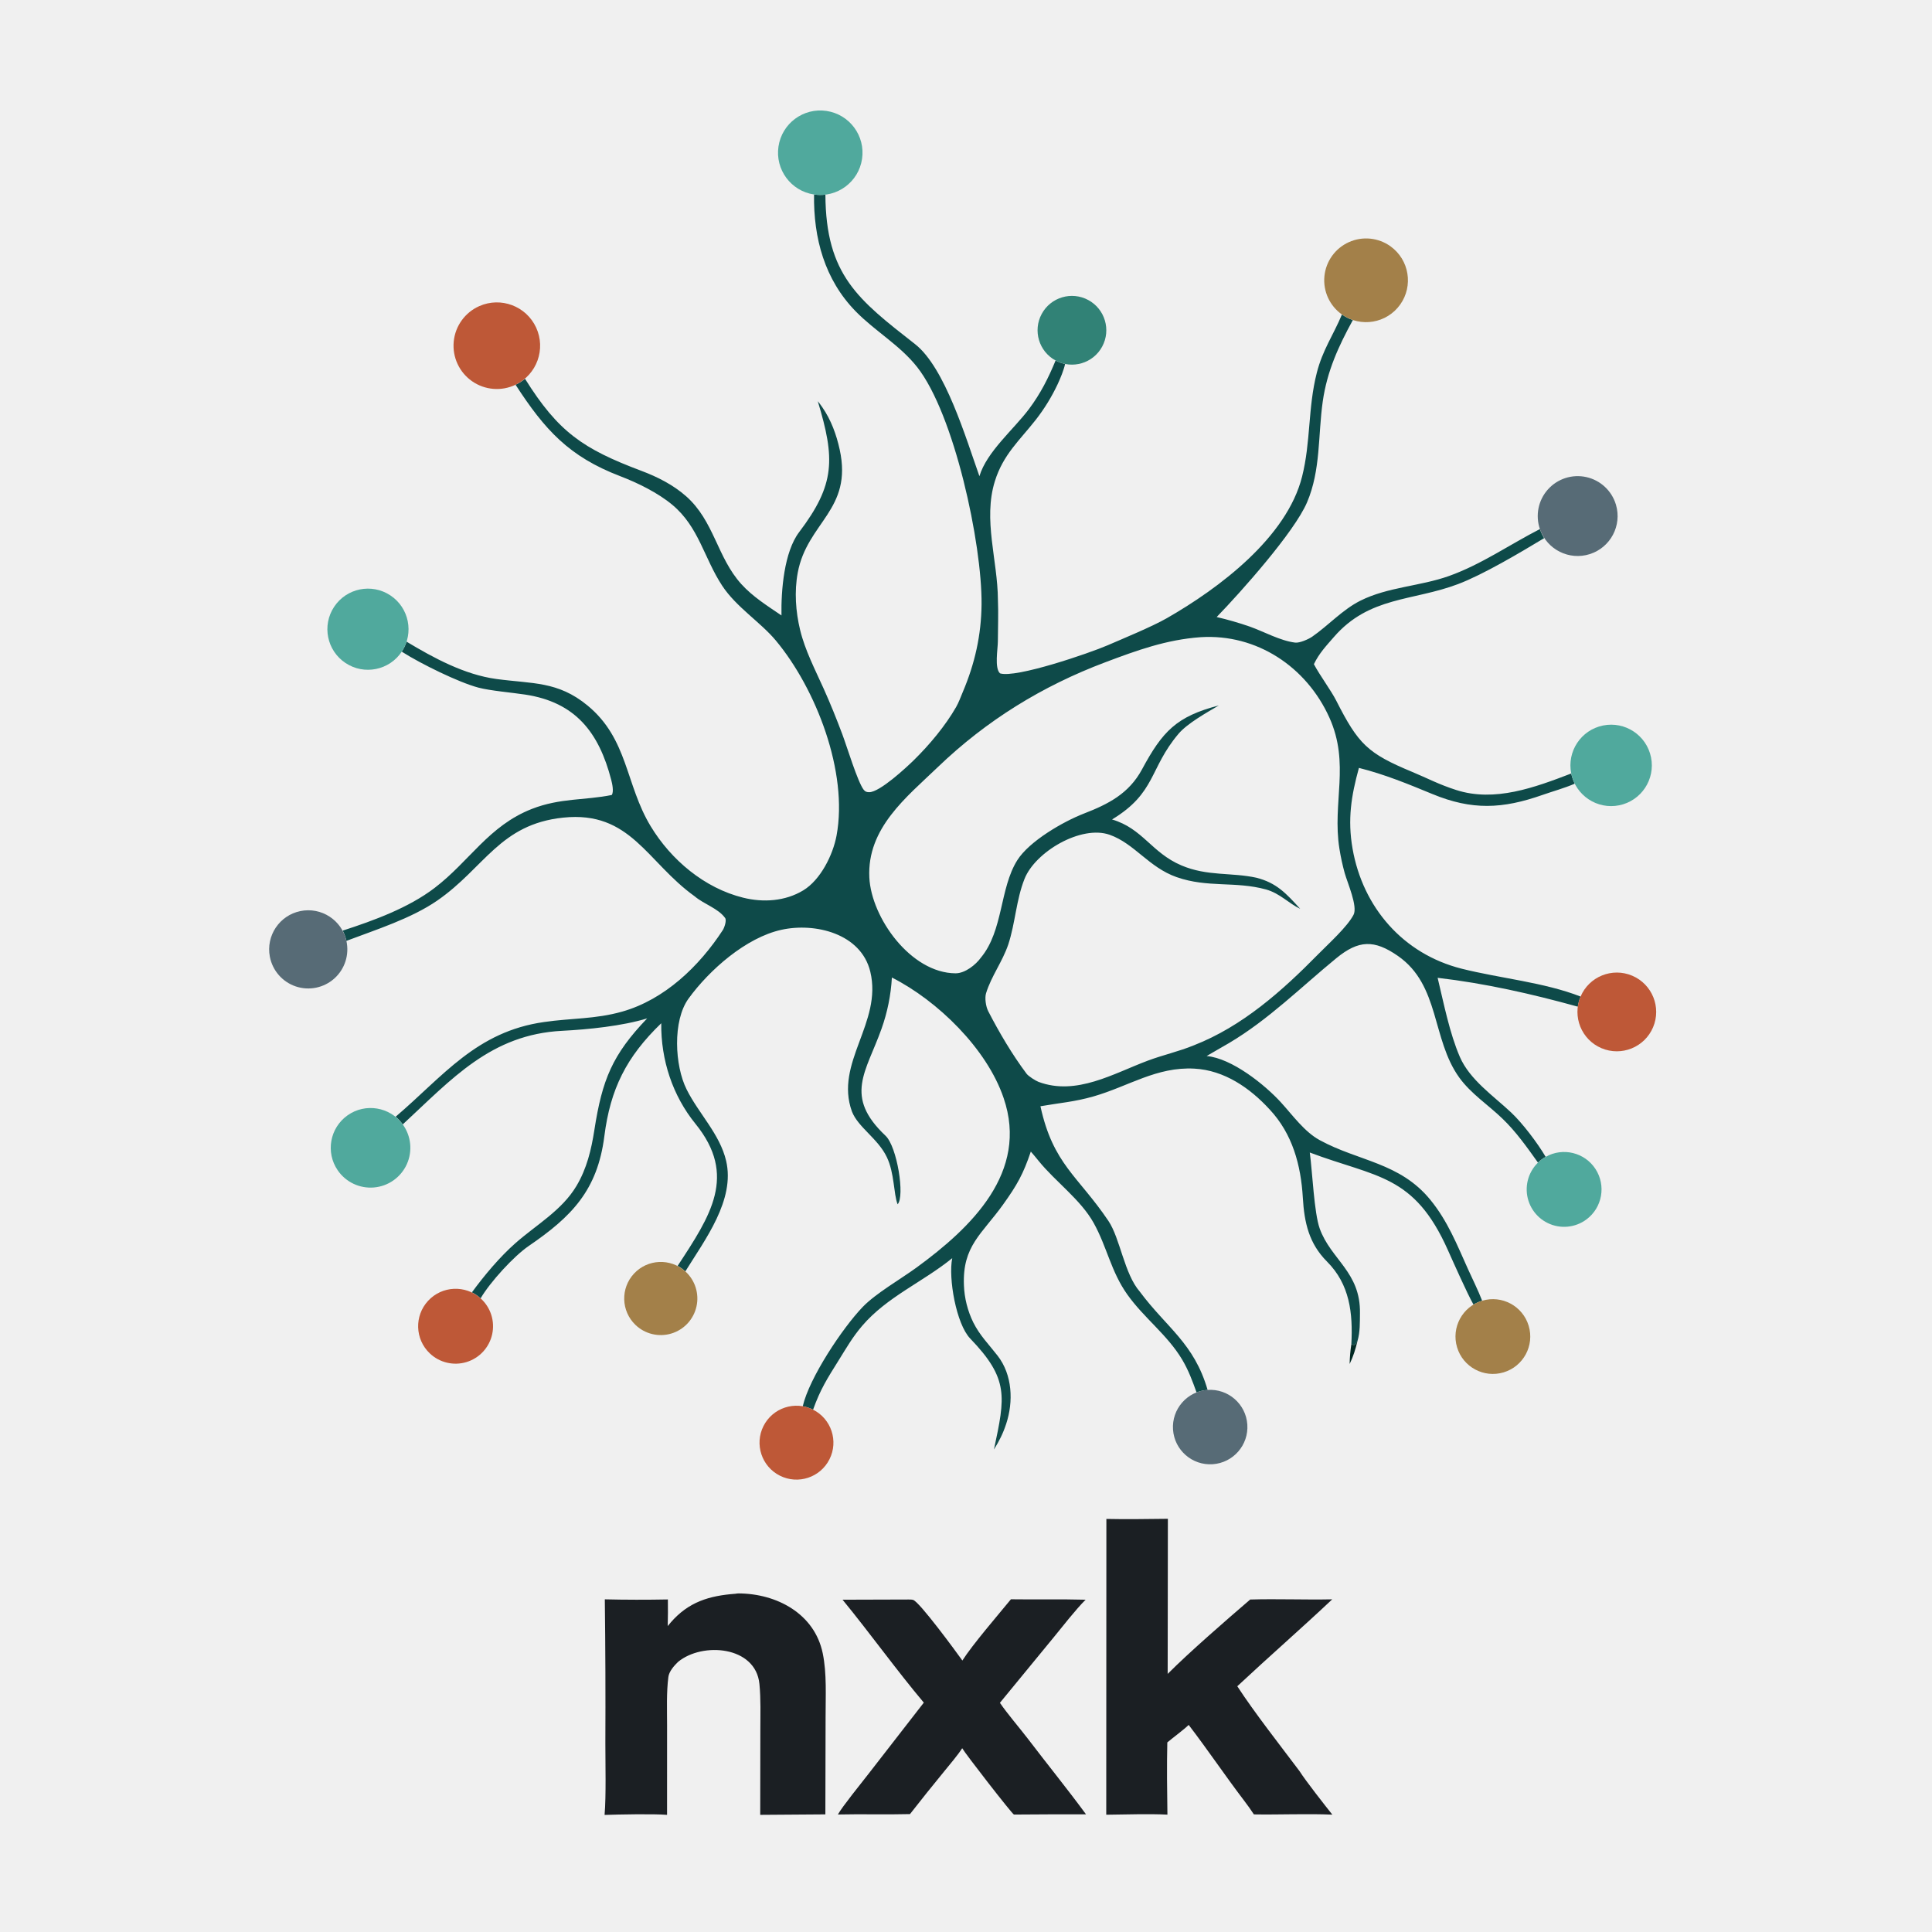
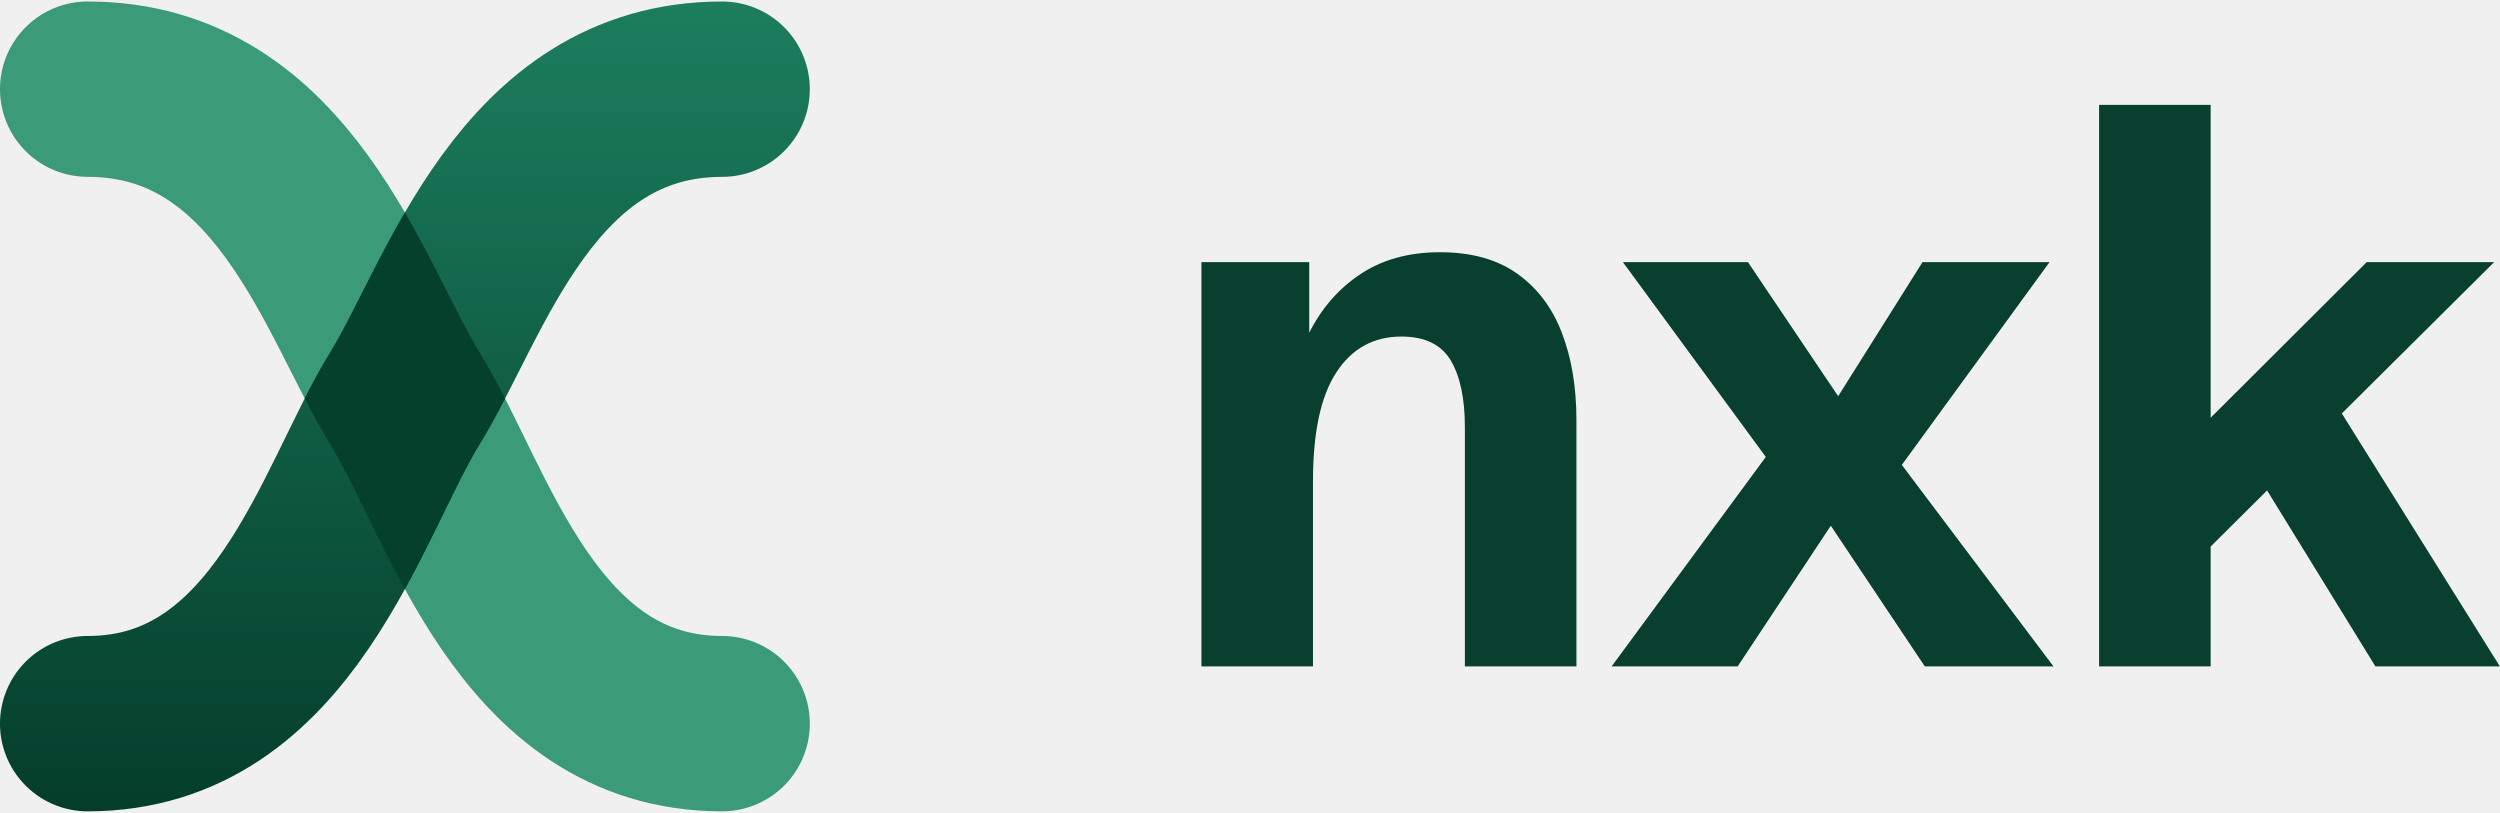
- <svg xmlns="http://www.w3.org/2000/svg" viewBox="0 0 2048 2048">
-   <path fill="#0e4a49" d="M862.93 206.18c3.98.59 8.03.64 12.03.15.43 85.38 34.81 111.33 95.06 158.48 31.8 24.88 53.94 99.87 68.2 139.98 7.79-25.95 36.41-49.64 52.56-71.23 12.24-16.38 20.44-32.61 28.2-51.41a36 36 0 0 0 10.06 3.64c-1.31 6.44-5.08 15.43-7.87 21.43a198 198 0 0 1-23.11 37.65c-17.23 22.02-34.59 36.81-43.44 65.18-12.73 40.82 2.96 83.84 3.21 125.65.62 14.68.02 29.38-.05 44.04-.05 8.47-3.73 28.34 2.24 34.03 16.74 5.4 94.88-21.42 113.93-29.66 16.08-6.96 47.22-19.8 62.95-28.8 55.44-31.74 127.2-85.56 143.38-150.17 9.32-37.19 6.05-72.51 15.55-109.85 6.23-24.46 17.35-39.68 26.68-61.9a44 44 0 0 0 11.57 5.9c-15.28 27.8-27.36 54.37-31.89 86.13-5.15 36.07-2 72.64-16.67 107.08-13.45 31.55-70.01 94.97-95.8 121.58a350 350 0 0 1 34.96 10.08c15.31 5.45 32.45 15.12 48.27 17.03 4.74.57 14.1-3.57 18.01-6.27 17.12-11.85 32.16-28.69 51.13-38.18 29.19-14.61 63.26-15.22 93.99-26.19 34.07-12.16 64.18-33.25 96.29-49.72a42 42 0 0 0 4.49 9.64c-25.53 15.34-64.33 38.5-91.22 48.68-48.1 18.2-94.15 12.85-131.65 56.1-8.16 9.4-15.66 17.24-21.21 28.81 6.51 12.22 18.2 27.85 23.66 38.6 23.49 46.2 33.08 55.88 80.74 75.67 15.97 6.63 27.81 13.14 46.61 19.16 40.67 13.03 82.88-2.63 121.78-17.56a43 43 0 0 0 3.73 10.8c-11.09 4.8-23.09 8.03-34.16 11.92-42.46 14.92-74.7 16.44-116.84-.98-25.27-10.44-50.78-20.93-77.78-27.66-8.15 29.47-12.16 54.54-6.78 85.46 10.85 62.42 53.67 111.74 115.57 127.36 40.27 10.16 87.69 14.46 126.17 29.56a42 42 0 0 0-2.93 10.71c-48.9-13.54-98.1-24.69-148.6-30.58 6.48 26.94 12.64 58.61 23.56 83.85 10.48 24.24 35.69 41.33 54.28 58.84 12.01 11.23 28.18 32.58 36.67 47.1a40 40 0 0 0-8.15 6.08c-11.66-16.28-23.14-32.64-37.57-46.51-15.04-14.57-33.57-26.54-45.91-43.69-29.3-40.78-20.28-97.73-64.93-128.82-25.11-17.49-41.71-17.02-65.41 2.41-37.4 30.66-71.68 65-113.55 89.84-7.87 4.66-15.96 9.11-23.86 13.81 26.67 2.38 61.43 30.18 78.73 49.1 12.46 13.63 24.86 31.17 41.08 40.03 41.38 22.6 84.93 23.62 117.36 63.32 18.29 22.38 28.09 47.23 39.87 73.39 4.83 10.73 10.79 22.58 15.02 33.56a40 40 0 0 0-9.16 4.07l-.6-1.05c-5.86-10.35-21.43-45.19-26.53-56.63-35.94-80.68-75.75-76.87-146.42-103.5 2.79 20.75 4.6 64.1 10.5 80.54 11.87 33.06 43.38 46.07 42.69 89.83-.14 9.32.26 19.89-2.67 29.61l-2.88 3.92c-2.25.15-1.36.21-3.58-.71 1.71-33.05-1.61-63.34-25.81-87.59-19.16-19.21-24.08-41.34-25.61-67.51-2.04-34.8-10.94-67.84-35.27-93.83-20.84-22.67-47.89-41.47-79.71-43.19-40.07-2.16-69.68 18.75-106.92 29.45-20.19 5.8-36.02 6.89-56.25 10.43 13.4 61.58 39.88 73.81 72.02 121.5 12.53 18.6 16.78 56.12 33.35 75.1 28.51 38.32 57.33 54.35 71.83 104.1a39 39 0 0 0-11.73 2.65c-4.39-12.2-8.56-23.56-15.26-34.81-15.82-26.47-40.28-43.86-58.18-69.04-17.27-24.32-21.52-50.45-35.62-75.8-13.79-24.79-40.56-43.75-58.39-65.82a317 317 0 0 0-8.23-9.83c-7.99 23.74-14.46 35.33-29.54 56.35-22.4 31.22-43.01 43.67-41.37 85.26a98 98 0 0 0 9.91 39.48c6.9 13.84 16.51 23.33 25.79 35.29 15.76 20.31 16.91 48.68 9.06 72.38-3.41 10.3-7.21 17.8-12.93 27.02 12.04-56.15 15.94-74.89-25.21-117.65-14.76-15.34-23.31-63.9-19.02-85.13-31.32 25.44-69.11 40.87-95.52 71.79-10.3 12.06-16.7 23.42-24.89 36.53-12.16 19.46-19.29 30.51-27.1 52.26a39 39 0 0 0-10.93-3.61c6.85-29.91 42-82.87 63.63-105.35 13.79-14.32 40.16-29.43 56.84-41.59 57.94-42.26 119.47-101.05 92.43-179.88-17.7-52.17-69.97-103.12-118.42-127.66a194 194 0 0 1-11.02 54.45c-16.31 45.85-40.2 71.29 4.31 113.3 12.27 11.58 20.66 64.33 12.77 72.63-4.36-11.15-3.22-32.9-11.45-50.05-9.48-19.74-30.46-31.53-36.95-48.26-18.75-51.62 32.48-94.08 19.45-148.24-9.75-40.5-58.57-52.31-94.3-44.4-37.47 8.3-76.17 42.35-98.35 72.88-17.1 23.54-14.67 71.14-2.1 96.2 12.64 25.52 35.2 47.29 41.91 75.73 9.79 41.48-22.44 83.74-43.22 117.29a39 39 0 0 0-8.18-5.85c34.96-53.21 63.45-95.79 18.92-150.6-24.2-29.79-36.71-67.55-36.28-106.61-37.08 35.82-53.94 69.69-60.32 119.76-7.32 57.44-34.74 85.31-80.16 116.34-15.79 10.79-40.95 38.3-51.01 55.53a40 40 0 0 0-9.22-6.36c13.22-18.04 29.37-37.34 46.03-52.06 22.11-19.53 49.25-34.67 64.78-60.71 11-18.44 15.75-38.4 19.02-59.42 8.29-53.3 18.99-79.64 55.97-118.23-26.42 8.1-62.48 11.76-90.16 13.17-75.46 3.86-116.76 50.92-168.95 99.23a42 42 0 0 0-7.54-8.16c50.51-43.05 85.49-90.22 157.31-100.37 28.84-4.23 54.16-2.94 82.8-11.04 44.9-12.69 81.74-48.06 106.72-86.47 1.55-2.38 4.32-10.2 2.41-12.83-7.4-10.21-22.55-14.66-32.17-22.87-50.8-36.32-67.91-90.98-139.47-83.47-67.24 7.05-83.22 53.11-133.33 87.82-27.7 19.18-65.57 31.11-96.46 42.82a42 42 0 0 0-3.9-10.88c33.02-10.71 69.75-24.13 97.4-45.24 37.12-28.34 57.35-65.82 103.08-83.74 29.97-11.75 56.34-9 84.78-14.8 2.24-3.73.45-11.83-.66-16.1-13.04-50.29-37.92-82.2-91.08-90.3-13.84-2.1-37.29-4.1-49.67-7.39-21.24-5.63-61.23-25.42-80.22-37.48l-1.04-.67a43 43 0 0 0 5.09-10.56c28.8 17.31 61.5 35 95.18 39.56 38.27 5.19 65.15 2.17 96.59 28.05 43.2 35.56 40.1 83.6 67 128.05 21.62 35.74 57.1 65.64 98.1 75.74 21.3 5.28 44.48 3.8 63.61-7.76 18.28-11.05 31.52-37.52 35.34-58.21 12.43-67.17-21.67-155.4-64.43-206.7-16.28-19.5-41.91-35.35-56.82-58.05-19.36-29.48-24.67-62.2-52.82-85.72-15.27-12.75-36.7-23.29-55.33-30.41-54.24-20.75-79.91-49.12-110.88-96.9a46 46 0 0 0 10.02-6.32c35.35 56.5 61.45 74.3 123.45 97.62 16.93 6.37 33.53 14.76 47.22 26.81 29.82 26.26 32.85 64.73 58.63 93.21 12.12 13.39 27.66 23.09 42.55 33.23-.47-26.44 2.73-67.22 18.73-88.32 38.37-50.6 38.24-77.74 19.76-138.8a95 95 0 0 1 4.94 6.64c9.18 13.34 14.82 28.82 18.27 44.56 14.07 64.21-34.43 76.99-44.45 130.6-3.7 19.88-2.21 41.22 2.54 60.8 5.22 21.5 15.86 41.92 24.9 62.03 7.17 15.94 13.63 32 19.78 48.36 4.84 12.85 16.31 50.74 22.7 58.91 1.61 2.07 3.23 2.57 5.84 2.58 11.17.02 39.32-26.14 47.34-34 16.44-16.13 33.23-36.16 44.77-56.25 2.88-5.02 4.81-10.6 7.07-15.91 12.8-30.14 19.61-60.3 19.91-93.11.58-64.13-28.9-201.43-68.28-251.4-18.32-23.25-44.6-38.01-65.17-59.06-32.85-33.62-44.79-77.51-44.11-123.85m429.11 541.61c-12.76 7.5-33.47 19.07-42.76 30.06-31.17 36.84-23.7 62.52-70.47 90.82 32.68 9.64 41.7 35.2 73.66 48.75 27.39 11.61 52.85 7.22 79.28 12.99 21.54 5.44 31.69 16.72 46.51 32.98-12.13-5.7-21.32-16.31-36.2-20.52-32.77-8.98-61.88-1.53-94.83-13.1-29.36-10.3-44.67-35.58-70.92-44.86-30.17-10.67-78.9 18-90.29 46.77-8.93 22.56-9.67 46.49-17.19 69.47-6.41 18.73-17.91 33.41-23.57 51.72-1.53 4.94-.29 13.99 2.3 19.05 11.64 22.55 25.43 46 40.66 66.29 2 2.67 9.64 7.5 12.73 8.65 40.07 14.92 79.39-8.92 115.87-22.56 16.17-6.04 32.72-9.65 48.68-16.21 51.55-20.1 93.77-57.81 132.06-96.78 10.88-11.07 30.47-28.66 37.24-41.54 4.68-8.9-6.43-33.86-9.36-44.27a236 236 0 0 1-5.61-25.88c-7.79-49.04 11.52-89.85-10.68-139.06-24.16-53.54-76.85-88.93-136.6-85.11-36.34 2.64-67.45 13.98-100.91 26.59-66.62 25.06-125.88 61.55-177.45 111.07-33.24 31.91-75.18 64.65-72.66 117.05 2.05 42.58 43.9 101.31 91.35 101.59 10.11.06 21.5-9.06 26.93-16.64 23.89-28.82 19.75-73.44 38.61-103.31 12.8-20.28 48.89-41 70.59-49.4 25.89-10.02 47.7-21.14 61.54-46.8 21.79-40.43 36.54-56.12 81.49-67.8" />
-   <path fill="#1b1f23" d="M1172.81 1610.13c21.13.49 44.01.06 65.19-.14l-.22 164.41c23.3-23.37 61.97-56.9 87.49-78.84 28.61-.85 58.15.41 86.96-.2-33.06 31.14-67.38 61.03-100.65 92.13 18.08 27.81 45.7 63 66 90.01 6.37 10.12 26.96 36.32 34.76 46.1-26.06-1.17-56.44.19-83.16-.27-3.3-5.06-6.86-9.97-10.51-14.78-20.02-26.33-38.51-53.81-58.62-80.07-5.45 5.31-16.1 13.05-22.65 18.55-.6 24.87-.24 51.65.11 76.55-19.67-.99-44.83-.1-64.84.09zm-393.17 79.32c1.23-.21 2.07-.37 3.32-.36 40.3.21 80.44 21.31 89.16 63.42 4.45 21.46 3 45.76 3.04 67.77l-.24 103.03-69.05.49.13-90.1c.01-16.18.59-32.58-.98-48.65-3.93-40.28-60.51-44.72-86.3-23.34-4.2 4.09-9.46 10-10.22 15.95-2.12 16.55-1.37 34.41-1.37 51.08l-.02 95.08c-14.04-1.18-51.2-.45-66.23.07 1.73-20.52.81-54.35.83-75.94q.36-76.3-.58-152.59c21.02.54 45.83.54 66.85.12q.2 14.11-.17 28.23a144 144 0 0 1 3-3.62c19.06-22.06 41.03-28.58 68.83-30.64m291.98 5.86c26.4.37 52.74-.26 79.17.45-10.5 10.44-24.43 28.41-34.12 40.23l-56.72 69.06c7.6 11.25 21.28 27.11 29.87 38.39 20.13 26.45 41.79 53.1 61.4 79.83q-38.2-.1-76.41.23c-2.21-.89-51.79-64.75-54.84-70.32-4.51 7.18-13.51 17.66-19.08 24.54a2432 2432 0 0 0-36.27 45.29c-25.47.66-50.98-.15-76.42.42 4.62-8.31 24.78-33.21 31.94-42.41l59.14-76.17c-28.73-34.08-57.26-73.92-86.13-109.09l70.05-.21c1.49.04 3.33-.01 4.75.42 6.79 2.05 45.62 55.03 52.21 64.26 10.65-16.77 37.82-48.28 51.46-64.92" />
-   <path fill="#be5837" d="M546.52 407.84a45.9 45.9 0 1 1-38.49-83.33 45.9 45.9 0 0 1 38.49 83.33" />
-   <path fill="#50a99d" d="M862.93 206.18a44.78 44.78 0 1 1 13.17-88.59 44.78 44.78 0 0 1-13.17 88.59" />
-   <path fill="#a38049" d="M1422.51 333.38a44.37 44.37 0 1 1 51.55-72.23 44.37 44.37 0 0 1-51.55 72.23" />
-   <path fill="#50a99d" d="M1665.57 819.93a43.15 43.15 0 1 1 84.58-17.16 43.15 43.15 0 0 1-84.58 17.16M425.89 690.76a43 43 0 1 1-71.68-47.55 43 43 0 0 1 71.68 47.55" />
-   <path fill="#576b76" d="M1632.37 560.83a42.33 42.33 0 1 1 80.6-25.84 42.33 42.33 0 0 1-80.6 25.84" />
-   <path fill="#50a99d" d="M426.93 1191.93a42.19 42.19 0 1 1-68.94 48.64 42.19 42.19 0 0 1 68.94-48.64" />
-   <path fill="#be5837" d="M1675.48 1056.39a41.73 41.73 0 1 1 76.83 32.6 41.73 41.73 0 0 1-76.83-32.6" />
-   <path fill="#576b76" d="M367.2 997.36a41.44 41.44 0 1 1-81.14 16.85 41.44 41.44 0 0 1 81.14-16.85" />
-   <path fill="#be5837" d="M509.46 1376.31a39.7 39.7 0 1 1-53.9 58.29 39.7 39.7 0 0 1 53.9-58.29" />
-   <path fill="#50a99d" d="M1638.46 1226.31a39.67 39.67 0 0 1 43.2 66.37 39.67 39.67 0 1 1-43.2-66.37" />
-   <path fill="#a38049" d="M1571.14 1378.83a39.63 39.63 0 1 1 22.74 75.93 39.63 39.63 0 0 1-22.74-75.93" />
-   <path fill="#576b76" d="M1280.12 1473.37a39.47 39.47 0 1 1 5.43 78.76 39.47 39.47 0 0 1-5.43-78.76" />
-   <path fill="#be5837" d="M861.89 1494.3a39.16 39.16 0 1 1-35.18 69.98 39.16 39.16 0 0 1 35.18-69.98" />
-   <path fill="#a38049" d="M726.49 1347.74a38.77 38.77 0 1 1-52.88 56.7 38.77 38.77 0 0 1 52.88-56.7" />
-   <path fill="#318276" d="M1118.98 382.15a36.43 36.43 0 1 1 34.64-64.1 36.43 36.43 0 0 1-34.64 64.1" />
-   <path fill="#012923" d="M1432.49 1424.91c2.22.92 1.33.86 3.58.71l2.88-3.92c-2.16 8.8-4.32 15.97-8.29 24.21a162 162 0 0 1 1.83-21" />
+ <svg xmlns="http://www.w3.org/2000/svg" viewBox="12.19 14.22 326.07 105.63" width="326" height="106" role="img" aria-label="nxk">
+   <defs>
+     <linearGradient id="nxk-lit" gradientUnits="userSpaceOnUse" x1="0" y1="3.5" x2="0" y2="29.5">
+       <stop offset="0" stop-color="#1c7e5e" />
+       <stop offset="1" stop-color="#043d2b" />
+     </linearGradient>
+     <mask id="nxk-cross" maskUnits="userSpaceOnUse" x="0" y="0" width="32" height="32">
+       <path d="M5.815 26.685C12.11 26.685 13.955 19.549 16 16.24C17.943 13.095 19.89 6.315 26.185 6.315" stroke="#fff" fill="none" stroke-width="5.63" stroke-linecap="round" />
+     </mask>
+   </defs>
+   <g transform="scale(4.0625)">
+     <path d="M26.185 26.685C19.89 26.685 18.045 19.549 16 16.24C14.057 13.095 12.11 6.315 5.815 6.315" stroke="#3b9a78" fill="none" stroke-width="5.63" stroke-linecap="round" />
+     <path d="M5.815 26.685C12.11 26.685 13.955 19.549 16 16.24C17.943 13.095 19.89 6.315 26.185 6.315" stroke="url(#nxk-lit)" fill="none" stroke-width="5.63" stroke-linecap="round" />
+     <path d="M26.185 26.685C19.89 26.685 18.045 19.549 16 16.24C14.057 13.095 12.11 6.315 5.815 6.315" stroke="#05402d" fill="none" stroke-width="5.63" stroke-linecap="round" mask="url(#nxk-cross)" />
+   </g>
+   <path transform="translate(162 100.94)" fill="#083f2e" d="M6.89 0L6.89 -52.73L20.95 -52.73L20.95 -40.57L20.58 -42.75Q22.98 -47.97 27.37 -50.99Q31.76 -54.02 38.01 -54.02Q44.15 -54.02 48.08 -51.22Q52.01 -48.43 53.90 -43.51Q55.80 -38.58 55.80 -32.14L55.80 0L41.25 0L41.25 -31.20Q41.25 -36.82 39.40 -39.92Q37.54 -43.02 32.97 -43.02Q27.55 -43.02 24.50 -38.37Q21.44 -33.72 21.44 -24.17L21.44 0ZM60.39 0L80.50 -27.32L61.86 -52.73L78.17 -52.73L89.94 -35.24L100.94 -52.73L117.51 -52.73L98.24 -26.28L118.02 0L101.24 0L88.98 -18.35L76.83 0ZM123.97 0L123.97 -73.24L138.52 -73.24L138.52 -32.43L158.88 -52.73L175.50 -52.73L155.63 -32.99L176.24 0L160.01 0L145.88 -22.95L138.52 -15.63L138.52 0Z" />
</svg>
